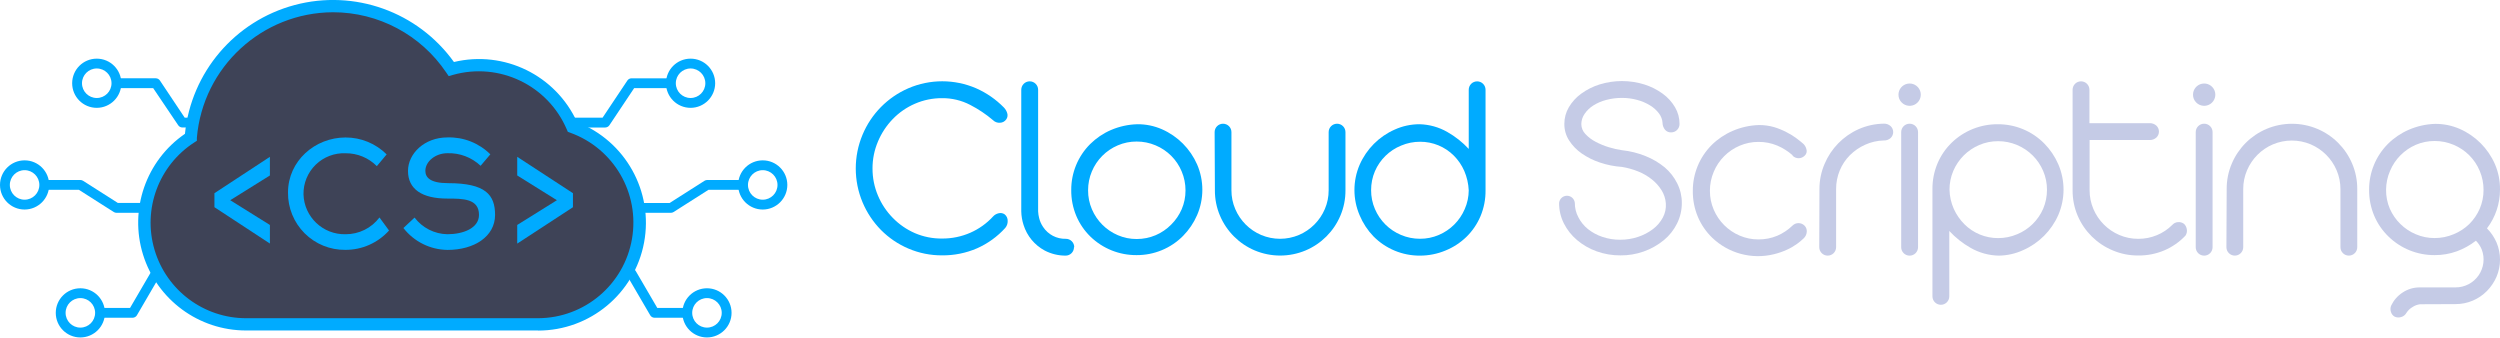
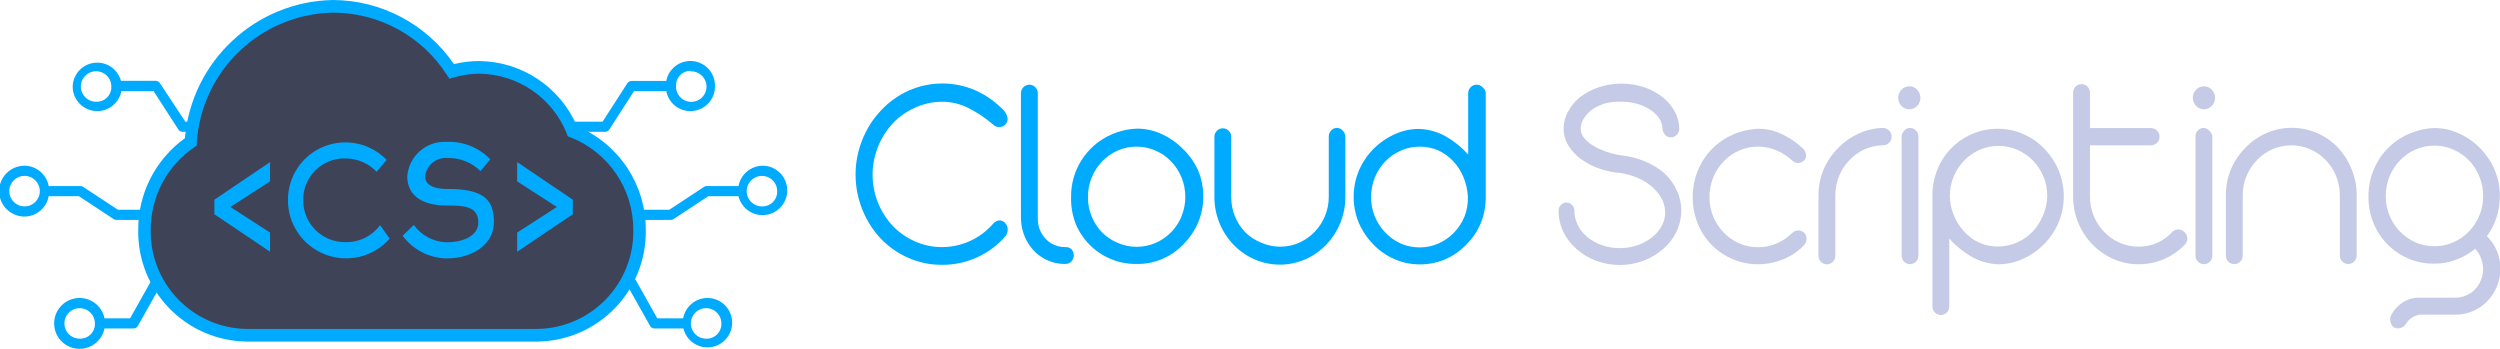
- <svg xmlns="http://www.w3.org/2000/svg" id="72484d24-06e9-4347-82cd-a2a5ebde99de" data-name="Слой 1" width="221" height="29.831" viewBox="0 0 221 29.831" version="1.1">
-   <defs id="defs71" />
-   <path d="m 16.656,23.74 h -2.881 a 0.45,0.45 0 0 0 -0.374,0.216 l -1.904,3.264 H 8.553 v 0.869 h 3.174 a 0.45,0.45 0 0 0 0.374,-0.216 l 1.904,-3.264 h 2.651 a 0.45,0.45 0 1 0 0,-0.869 z" id="path4" style="fill:#00abff;stroke-width:0.45" />
-   <path d="M 20.446,17.942 H 10.421 L 7.338,15.979 A 0.45,0.45 0 0 0 7.104,15.912 H 3.871 v 0.869 h 3.106 l 3.084,1.963 a 0.45,0.45 0 0 0 0.234,0.068 h 10.151 a 0.45,0.45 0 0 0 0,-0.869 z" id="path6" style="fill:#00abff;stroke-width:0.45" />
-   <path d="M 25.376,10.402 H 16.327 L 14.135,7.115 a 0.45,0.45 0 0 0 -0.36,-0.194 h -3.759 v 0.869 h 3.525 l 2.215,3.286 a 0.45,0.45 0 0 0 0.36,0.194 h 9.26 a 0.45,0.45 0 0 0 0,-0.869 z" id="path8" style="fill:#00abff;stroke-width:0.45" />
-   <path d="m 60.642,27.22 h -2.539 l -1.904,-3.264 a 0.45,0.45 0 0 0 -0.374,-0.216 h -2.899 a 0.45,0.45 0 1 0 0,0.869 h 2.651 l 1.904,3.264 a 0.45,0.45 0 0 0 0.374,0.216 h 2.787 z" id="path10" style="fill:#00abff;stroke-width:0.45" />
-   <path d="m 65.724,15.912 h -3.21 a 0.45,0.45 0 0 0 -0.234,0.068 l -3.084,1.963 H 49.158 a 0.45,0.45 0 0 0 0,0.869 h 10.151 a 0.45,0.45 0 0 0 0.234,-0.068 l 3.084,-1.963 h 3.097 z" id="path12" style="fill:#00abff;stroke-width:0.45" />
-   <path d="m 59.557,6.922 h -3.736 a 0.45,0.45 0 0 0 -0.36,0.194 l -2.192,3.286 h -9.044 a 0.45,0.45 0 0 0 0,0.869 h 9.282 a 0.45,0.45 0 0 0 0.36,-0.194 l 2.192,-3.286 h 3.498 z" id="path14" style="fill:#00abff;stroke-width:0.45" />
-   <path d="M 61.047,9.533 A 2.174,2.174 0 1 1 63.221,7.359 2.179,2.179 0 0 1 61.047,9.533 Z m 0,-3.48 a 1.305,1.305 0 1 0 1.305,1.305 1.305,1.305 0 0 0 -1.305,-1.305 z" id="path16" style="fill:#00abff;stroke-width:0.45" />
-   <path d="m 67.426,18.523 a 2.174,2.174 0 1 1 2.174,-2.174 2.179,2.179 0 0 1 -2.174,2.174 z m 0,-3.48 a 1.305,1.305 0 1 0 1.305,1.305 1.305,1.305 0 0 0 -1.305,-1.305 z" id="path18" style="fill:#00abff;stroke-width:0.45" />
-   <path d="m 62.496,29.831 a 2.174,2.174 0 1 1 2.174,-2.174 2.179,2.179 0 0 1 -2.174,2.174 z m 0,-3.48 a 1.305,1.305 0 1 0 1.305,1.305 1.305,1.305 0 0 0 -1.305,-1.305 z" id="path20" style="fill:#00abff;stroke-width:0.45" />
-   <path d="m 8.553,9.533 a 2.174,2.174 0 1 1 2.174,-2.174 2.179,2.179 0 0 1 -2.174,2.174 z m 0,-3.48 a 1.305,1.305 0 1 0 1.305,1.305 1.305,1.305 0 0 0 -1.305,-1.305 z" id="path22" style="fill:#00abff;stroke-width:0.45" />
-   <path d="m 2.174,18.523 a 2.174,2.174 0 1 1 2.174,-2.174 2.179,2.179 0 0 1 -2.174,2.174 z m 0,-3.48 a 1.305,1.305 0 1 0 1.305,1.305 1.305,1.305 0 0 0 -1.305,-1.305 z" id="path24" style="fill:#00abff;stroke-width:0.45" />
-   <path d="m 7.104,29.831 a 2.174,2.174 0 1 1 2.174,-2.174 2.179,2.179 0 0 1 -2.174,2.174 z m 0,-3.48 a 1.305,1.305 0 1 0 1.305,1.305 1.305,1.305 0 0 0 -1.305,-1.305 z" id="path26" style="fill:#00abff;stroke-width:0.45" />
-   <path d="M 50.612,11.221 A 9.003,9.003 0 0 0 39.894,6.103 12.605,12.605 0 0 0 16.863,12.153 9.003,9.003 0 0 0 21.752,28.669 H 47.564 A 9.003,9.003 0 0 0 50.616,11.221 Z" id="path28" style="fill:#3e4357;stroke-width:0.45" />
-   <path d="M 47.56,29.214 H 21.752 A 9.53,9.53 0 0 1 16.35,11.829 13.158,13.158 0 0 1 40.128,5.481 9.53,9.53 0 0 1 51.017,10.802 9.534,9.534 0 0 1 47.564,29.223 Z M 29.436,1.083 A 12.127,12.127 0 0 0 17.403,12.18 v 0.266 l -0.225,0.144 a 8.445,8.445 0 0 0 4.592,15.54 h 25.812 a 8.45,8.45 0 0 0 2.836,-16.395 l -0.221,-0.081 -0.095,-0.216 A 8.45,8.45 0 0 0 40.042,6.62 L 39.664,6.728 39.443,6.404 A 12.069,12.069 0 0 0 29.436,1.083 Z" id="path30" style="fill:#00abff;stroke-width:0.45" />
-   <path d="m 33.312,14.687 a 3.84,3.84 0 0 0 -2.76,-1.139 3.574,3.574 0 0 0 -3.723,3.633 3.633,3.633 0 0 0 3.718,3.525 3.723,3.723 0 0 0 2.998,-1.481 l 0.846,1.152 a 5.163,5.163 0 0 1 -3.862,1.711 5.01,5.01 0 0 1 -5.069,-5.073 c 0,-2.787 2.381,-4.862 5.087,-4.862 a 5.127,5.127 0 0 1 3.633,1.495 z" id="path32" style="fill:#00abff;stroke-width:0.45" />
-   <path d="M 39.547,22.092 A 5.01,5.01 0 0 1 35.662,20.157 l 0.986,-0.923 a 3.727,3.727 0 0 0 2.899,1.472 c 1.391,0 2.796,-0.531 2.796,-1.711 0,-1.441 -1.427,-1.441 -2.796,-1.441 -2.251,0 -3.48,-0.837 -3.48,-2.444 0,-1.531 1.454,-2.962 3.48,-2.962 a 5.145,5.145 0 0 1 3.799,1.495 l -0.86,1.013 a 4.083,4.083 0 0 0 -2.935,-1.112 c -1.062,0 -1.949,0.734 -1.949,1.558 0,0.572 0.405,1.089 2.012,1.089 3.304,0 4.151,1.026 4.151,2.809 -0.004,1.9 -1.828,3.093 -4.218,3.093 z" id="path34" style="fill:#00abff;stroke-width:0.45" />
-   <path d="M 18.956,18.316 V 17.078 L 23.859,13.863 v 1.648 l -3.507,2.188 3.507,2.188 v 1.643 z" id="path36" style="fill:#00abff;stroke-width:0.45" />
-   <path d="m 45.723,21.534 v -1.648 L 49.23,17.699 45.723,15.511 V 13.863 l 4.925,3.214 v 1.242 z" id="path38" style="fill:#00abff;stroke-width:0.45" />
-   <path d="m 77.131,14.894 a 6.064,6.064 0 0 0 0.482,2.399 6.262,6.262 0 0 0 1.31,1.967 6.181,6.181 0 0 0 1.954,1.35 5.933,5.933 0 0 0 2.404,0.477 6.118,6.118 0 0 0 2.507,-0.518 5.992,5.992 0 0 0 1.994,-1.427 0.927,0.927 0 0 1 0.491,-0.288 0.639,0.639 0 0 1 0.54,0.095 0.72,0.72 0 0 1 0.266,0.59 0.9,0.9 0 0 1 -0.216,0.612 7.41,7.41 0 0 1 -2.494,1.801 7.572,7.572 0 0 1 -3.088,0.621 7.437,7.437 0 0 1 -2.976,-0.599 7.608,7.608 0 0 1 -2.426,-1.643 7.806,7.806 0 0 1 -1.63,-2.449 7.738,7.738 0 0 1 0,-5.974 7.711,7.711 0 0 1 4.051,-4.105 7.563,7.563 0 0 1 5.987,0 7.887,7.887 0 0 1 2.458,1.702 1.202,1.202 0 0 1 0.288,0.482 0.621,0.621 0 0 1 -0.072,0.554 0.693,0.693 0 0 1 -0.563,0.311 0.788,0.788 0 0 1 -0.617,-0.23 10.57,10.57 0 0 0 -2.017,-1.35 5.276,5.276 0 0 0 -2.485,-0.594 5.933,5.933 0 0 0 -2.399,0.491 6.095,6.095 0 0 0 -1.954,1.35 6.419,6.419 0 0 0 -1.31,1.981 6.064,6.064 0 0 0 -0.486,2.395 z" id="path40" style="fill:#00abff;stroke-width:0.45" />
-   <path d="m 94.94,21.854 a 0.738,0.738 0 0 1 -0.743,0.743 3.979,3.979 0 0 1 -1.846,-0.45 3.88,3.88 0 0 1 -1.868,-2.26 4.182,4.182 0 0 1 -0.203,-1.202 V 7.935 a 0.745,0.745 0 1 1 1.49,0 V 18.685 a 2.944,2.944 0 0 0 0.086,0.576 2.408,2.408 0 0 0 0.347,0.792 2.327,2.327 0 0 0 2.017,1.058 0.738,0.738 0 0 1 0.743,0.743 z" id="path42" style="fill:#00abff;stroke-width:0.45" />
-   <path d="m 100.531,10.982 a 5.307,5.307 0 0 1 2.197,0.45 6.055,6.055 0 0 1 3.097,3.106 5.65,5.65 0 0 1 0,4.475 6.041,6.041 0 0 1 -1.238,1.837 5.726,5.726 0 0 1 -4.114,1.702 5.798,5.798 0 0 1 -4.078,-1.634 5.6,5.6 0 0 1 -1.247,-1.823 5.744,5.744 0 0 1 -0.45,-2.305 5.704,5.704 0 0 1 1.67,-4.051 5.978,5.978 0 0 1 1.846,-1.247 6.302,6.302 0 0 1 2.318,-0.509 z m -4.344,5.852 a 4.169,4.169 0 0 0 0.338,1.666 4.34,4.34 0 0 0 2.291,2.291 4.169,4.169 0 0 0 1.666,0.338 4.254,4.254 0 0 0 1.679,-0.338 4.308,4.308 0 0 0 1.377,-0.941 4.358,4.358 0 0 0 0.923,-1.35 4.178,4.178 0 0 0 0.338,-1.666 4.263,4.263 0 0 0 -0.338,-1.679 4.277,4.277 0 0 0 -2.305,-2.305 4.254,4.254 0 0 0 -1.679,-0.338 4.169,4.169 0 0 0 -1.666,0.338 4.313,4.313 0 0 0 -2.291,2.305 4.254,4.254 0 0 0 -0.333,1.661 z" id="path44" style="fill:#00abff;stroke-width:0.45" />
-   <path d="m 107.373,11.68 a 0.743,0.743 0 1 1 1.486,0 v 5.136 a 4.169,4.169 0 0 0 0.338,1.666 4.335,4.335 0 0 0 2.291,2.291 4.308,4.308 0 0 0 3.336,0 4.34,4.34 0 0 0 2.291,-2.291 4.169,4.169 0 0 0 0.338,-1.666 v -5.136 a 0.743,0.743 0 1 1 1.486,0 v 5.136 a 5.632,5.632 0 0 1 -0.45,2.251 5.776,5.776 0 0 1 -3.07,3.07 5.807,5.807 0 0 1 -4.502,0 5.776,5.776 0 0 1 -3.07,-3.07 5.627,5.627 0 0 1 -0.45,-2.251 z" id="path46" style="fill:#00abff;stroke-width:0.45" />
-   <path d="m 125.492,10.982 a 5.204,5.204 0 0 1 2.449,0.684 7.914,7.914 0 0 1 1.895,1.499 V 7.935 a 0.743,0.743 0 1 1 1.486,0 v 8.882 a 5.753,5.753 0 0 1 -0.45,2.305 5.6,5.6 0 0 1 -1.247,1.823 5.749,5.749 0 0 1 -1.846,1.202 5.852,5.852 0 0 1 -2.251,0.45 5.726,5.726 0 0 1 -4.114,-1.702 6.032,6.032 0 0 1 -1.22,-1.859 5.654,5.654 0 0 1 0,-4.475 6.05,6.05 0 0 1 3.097,-3.106 5.307,5.307 0 0 1 2.201,-0.473 z m 4.344,5.852 a 4.902,4.902 0 0 0 -0.396,-1.729 4.439,4.439 0 0 0 -0.923,-1.35 4.191,4.191 0 0 0 -2.976,-1.224 4.254,4.254 0 0 0 -1.679,0.338 4.277,4.277 0 0 0 -2.318,2.264 4.245,4.245 0 0 0 -0.338,1.679 4.16,4.16 0 0 0 0.338,1.666 4.308,4.308 0 0 0 2.305,2.291 4.254,4.254 0 0 0 1.679,0.338 4.169,4.169 0 0 0 1.666,-0.338 4.335,4.335 0 0 0 2.291,-2.291 4.169,4.169 0 0 0 0.351,-1.661 z" id="path48" style="fill:#00abff;stroke-width:0.45" />
-   <path d="m 146.969,10.861 a 1.535,1.535 0 0 0 -0.311,-0.828 2.8,2.8 0 0 0 -0.779,-0.707 4.241,4.241 0 0 0 -1.139,-0.491 5.087,5.087 0 0 0 -1.35,-0.18 5.312,5.312 0 0 0 -1.405,0.18 4.024,4.024 0 0 0 -1.139,0.491 2.629,2.629 0 0 0 -0.77,0.743 1.621,1.621 0 0 0 -0.288,0.9 1.274,1.274 0 0 0 0.36,0.878 3.295,3.295 0 0 0 0.9,0.684 6.55,6.55 0 0 0 1.166,0.482 7.09,7.09 0 0 0 1.175,0.266 7.702,7.702 0 0 1 2.075,0.518 6.383,6.383 0 0 1 1.693,0.995 4.43,4.43 0 0 1 1.107,1.414 3.79,3.79 0 0 1 0.41,1.742 4.051,4.051 0 0 1 -0.419,1.801 4.502,4.502 0 0 1 -1.166,1.477 5.969,5.969 0 0 1 -3.84,1.35 6.1,6.1 0 0 1 -2.111,-0.36 5.573,5.573 0 0 1 -1.729,-0.995 4.677,4.677 0 0 1 -1.166,-1.477 3.966,3.966 0 0 1 -0.419,-1.801 0.698,0.698 0 0 1 1.391,0 2.647,2.647 0 0 0 0.311,1.26 3.237,3.237 0 0 0 0.855,1.053 4.209,4.209 0 0 0 1.269,0.684 4.803,4.803 0 0 0 1.571,0.252 4.911,4.911 0 0 0 1.585,-0.252 4.502,4.502 0 0 0 1.31,-0.684 3.12,3.12 0 0 0 0.878,-1.022 2.291,2.291 0 0 0 0.266,-1.26 2.539,2.539 0 0 0 -0.383,-1.166 3.781,3.781 0 0 0 -0.864,-0.959 4.857,4.857 0 0 0 -1.211,-0.698 6.635,6.635 0 0 0 -1.427,-0.396 7.743,7.743 0 0 1 -1.931,-0.383 6.239,6.239 0 0 1 -1.621,-0.806 4.101,4.101 0 0 1 -1.116,-1.152 2.647,2.647 0 0 1 -0.419,-1.454 2.899,2.899 0 0 1 0.396,-1.477 3.979,3.979 0 0 1 1.094,-1.202 5.627,5.627 0 0 1 1.621,-0.815 6.685,6.685 0 0 1 3.961,0 5.627,5.627 0 0 1 1.621,0.815 3.979,3.979 0 0 1 1.094,1.202 2.899,2.899 0 0 1 0.396,1.477 0.738,0.738 0 0 1 -0.761,0.743 0.662,0.662 0 0 1 -0.518,-0.23 0.981,0.981 0 0 1 -0.225,-0.612 z" id="path50" style="fill:#c5cbe6;stroke-width:0.45" />
-   <path d="m 158.458,13.719 a 5.001,5.001 0 0 0 -1.35,-0.851 4.227,4.227 0 0 0 -1.657,-0.324 4.164,4.164 0 0 0 -1.666,0.338 4.308,4.308 0 0 0 -2.291,2.305 4.259,4.259 0 0 0 -0.338,1.679 4.169,4.169 0 0 0 0.338,1.67 4.34,4.34 0 0 0 2.291,2.291 4.155,4.155 0 0 0 1.666,0.338 4.218,4.218 0 0 0 1.657,-0.324 4.466,4.466 0 0 0 1.35,-0.9 0.752,0.752 0 0 1 1.058,0 0.693,0.693 0 0 1 0.203,0.54 0.86,0.86 0 0 1 -0.275,0.59 5.352,5.352 0 0 1 -0.59,0.491 5.1,5.1 0 0 1 -0.9,0.518 6.275,6.275 0 0 1 -1.152,0.396 5.852,5.852 0 0 1 -5.46,-1.477 5.6,5.6 0 0 1 -1.247,-1.823 5.744,5.744 0 0 1 -0.45,-2.305 5.704,5.704 0 0 1 1.666,-4.051 5.974,5.974 0 0 1 1.85,-1.247 6.302,6.302 0 0 1 2.314,-0.518 4.704,4.704 0 0 1 1.35,0.18 6.374,6.374 0 0 1 1.103,0.45 6.136,6.136 0 0 1 0.878,0.54 q 0.383,0.288 0.626,0.504 a 0.986,0.986 0 0 1 0.252,0.45 0.54,0.54 0 0 1 -0.158,0.59 0.752,0.752 0 0 1 -1.058,0 z" id="path52" style="fill:#c5cbe6;stroke-width:0.45" />
-   <path d="m 160.839,16.717 a 5.609,5.609 0 0 1 0.45,-2.219 5.852,5.852 0 0 1 3.021,-3.084 5.699,5.699 0 0 1 2.21,-0.482 0.851,0.851 0 0 1 0.612,0.216 0.725,0.725 0 0 1 0,1.053 0.851,0.851 0 0 1 -0.612,0.216 4.205,4.205 0 0 0 -1.634,0.374 4.502,4.502 0 0 0 -1.35,0.923 4.146,4.146 0 0 0 -0.9,1.35 4.241,4.241 0 0 0 -0.324,1.643 v 5.145 a 0.745,0.745 0 1 1 -1.49,0 z" id="path54" style="fill:#c5cbe6;stroke-width:0.45" />
-   <path d="m 167.826,8.367 a 0.986,0.986 0 1 1 0.288,0.698 0.945,0.945 0 0 1 -0.288,-0.698 z m 0.239,3.313 a 0.745,0.745 0 1 1 1.49,0 v 10.174 a 0.745,0.745 0 1 1 -1.49,0 z" id="path56" style="fill:#c5cbe6;stroke-width:0.45" />
-   <path d="m 176.68,22.597 a 5.19,5.19 0 0 1 -2.467,-0.68 7.869,7.869 0 0 1 -1.895,-1.499 v 5.78 a 0.745,0.745 0 1 1 -1.49,0 v -9.453 a 5.749,5.749 0 0 1 0.45,-2.305 5.605,5.605 0 0 1 1.247,-1.823 5.798,5.798 0 0 1 4.078,-1.634 5.722,5.722 0 0 1 4.114,1.706 6.041,6.041 0 0 1 1.238,1.837 5.654,5.654 0 0 1 0,4.475 6.05,6.05 0 0 1 -3.097,3.106 5.316,5.316 0 0 1 -2.179,0.491 z m -4.344,-5.852 a 4.398,4.398 0 0 0 0.383,1.729 4.614,4.614 0 0 0 0.936,1.35 4.191,4.191 0 0 0 2.976,1.224 4.259,4.259 0 0 0 1.679,-0.338 4.277,4.277 0 0 0 2.305,-2.255 4.263,4.263 0 0 0 0.338,-1.679 4.178,4.178 0 0 0 -0.338,-1.666 4.313,4.313 0 0 0 -2.305,-2.291 4.268,4.268 0 0 0 -1.679,-0.338 4.178,4.178 0 0 0 -1.67,0.338 4.344,4.344 0 0 0 -2.291,2.291 4.164,4.164 0 0 0 -0.333,1.657 z" id="path58" style="fill:#c5cbe6;stroke-width:0.45" />
-   <path d="m 183.217,7.935 a 0.745,0.745 0 1 1 1.49,0 v 2.953 h 5.303 a 0.855,0.855 0 0 1 0.612,0.216 0.725,0.725 0 0 1 0,1.058 0.855,0.855 0 0 1 -0.612,0.216 h -5.289 v 4.439 a 4.169,4.169 0 0 0 0.338,1.666 4.34,4.34 0 0 0 2.291,2.291 4.169,4.169 0 0 0 1.666,0.338 4.218,4.218 0 0 0 1.657,-0.324 4.164,4.164 0 0 0 1.35,-0.9 0.756,0.756 0 0 1 0.491,-0.252 0.774,0.774 0 0 1 0.563,0.158 0.86,0.86 0 0 1 0.239,0.482 0.765,0.765 0 0 1 -0.122,0.554 5.605,5.605 0 0 1 -1.873,1.305 5.74,5.74 0 0 1 -2.305,0.45 5.623,5.623 0 0 1 -2.251,-0.45 5.776,5.776 0 0 1 -3.097,-3.061 5.627,5.627 0 0 1 -0.45,-2.251 z" id="path60" style="fill:#c5cbe6;stroke-width:0.45" />
-   <path d="m 193.863,8.367 a 0.986,0.986 0 1 1 0.288,0.698 0.945,0.945 0 0 1 -0.288,-0.698 z m 0.239,3.313 a 0.745,0.745 0 1 1 1.49,0 v 10.174 a 0.745,0.745 0 1 1 -1.49,0 z" id="path62" style="fill:#c5cbe6;stroke-width:0.45" />
-   <path d="m 196.839,16.717 a 5.627,5.627 0 0 1 0.45,-2.251 5.771,5.771 0 0 1 3.07,-3.07 5.807,5.807 0 0 1 4.502,0 5.771,5.771 0 0 1 3.07,3.07 5.636,5.636 0 0 1 0.45,2.251 v 5.136 a 0.743,0.743 0 1 1 -1.486,0 v -5.136 a 4.169,4.169 0 0 0 -0.338,-1.666 4.34,4.34 0 0 0 -2.291,-2.291 4.308,4.308 0 0 0 -3.336,0 4.335,4.335 0 0 0 -2.291,2.291 4.169,4.169 0 0 0 -0.338,1.666 v 5.136 a 0.743,0.743 0 1 1 -1.486,0 z" id="path64" style="fill:#c5cbe6;stroke-width:0.45" />
-   <path d="m 213.927,26.896 a 1.54,1.54 0 0 0 -0.648,0.239 1.594,1.594 0 0 0 -0.554,0.527 0.743,0.743 0 0 1 -0.45,0.36 0.797,0.797 0 0 1 -0.576,-0.023 0.693,0.693 0 0 1 -0.347,-0.45 0.77,0.77 0 0 1 0.036,-0.554 2.814,2.814 0 0 1 1.008,-1.139 2.701,2.701 0 0 1 1.513,-0.45 h 3.151 a 2.471,2.471 0 0 0 2.327,-3.349 2.332,2.332 0 0 0 -0.518,-0.779 6.199,6.199 0 0 1 -1.679,0.936 5.65,5.65 0 0 1 -1.967,0.338 5.794,5.794 0 0 1 -4.096,-1.657 5.596,5.596 0 0 1 -1.247,-1.823 5.753,5.753 0 0 1 -0.45,-2.305 5.704,5.704 0 0 1 1.666,-4.051 5.969,5.969 0 0 1 1.846,-1.247 6.325,6.325 0 0 1 2.314,-0.518 5.312,5.312 0 0 1 2.197,0.45 6.05,6.05 0 0 1 3.097,3.106 5.51,5.51 0 0 1 0.45,2.251 5.614,5.614 0 0 1 -1.152,3.43 4.051,4.051 0 0 1 0.842,1.238 3.88,3.88 0 0 1 0,3.048 4.191,4.191 0 0 1 -0.842,1.247 3.894,3.894 0 0 1 -1.247,0.851 3.826,3.826 0 0 1 -1.535,0.311 z m -2.998,-10.129 a 4.16,4.16 0 0 0 0.333,1.688 4.34,4.34 0 0 0 2.291,2.251 4.164,4.164 0 0 0 1.67,0.338 4.25,4.25 0 0 0 1.679,-0.338 4.304,4.304 0 0 0 1.382,-0.9 4.349,4.349 0 0 0 0.923,-1.35 4.169,4.169 0 0 0 0.338,-1.67 4.259,4.259 0 0 0 -0.338,-1.679 4.277,4.277 0 0 0 -2.305,-2.305 4.268,4.268 0 0 0 -1.679,-0.338 4.178,4.178 0 0 0 -1.67,0.338 4.358,4.358 0 0 0 -1.35,0.923 4.304,4.304 0 0 0 -0.923,1.382 4.25,4.25 0 0 0 -0.351,1.661 z" id="path66" style="fill:#c5cbe6;stroke-width:0.45" />
+ <svg xmlns="http://www.w3.org/2000/svg" id="a97d4de8-13ef-4a3c-94af-32cfed63b5d9" data-name="cs logo" width="172" height="24" viewBox="0 0 172 24">
+   <g id="c44d8059-1723-4ec7-b45b-3bf399f9bf3e" data-name="g4">
+     <path id="346466d1-8a7e-418a-b3cf-f8800eec05bd" data-name="c23" d="M13,19.1H10.72a.34.34,0,0,0-.29.17L8.95,21.9H7.19a1.75,1.75,0,1,0,0,.7h2a.34.34,0,0,0,.29-.17l1.48-2.63H13a.35.35,0,0,0,0-.7ZM5.53,23.3a1.05,1.05,0,1,1,1-1A1,1,0,0,1,5.53,23.3Z" fill="#00abff" />
+     <path id="5cd80eb2-5d01-497d-81b7-a290d4099cc2" data-name="c22" d="M15.91,14.43H8.11l-2.4-1.58a.33.33,0,0,0-.18-.05H3.35a1.71,1.71,0,0,0-1.66-1.4,1.75,1.75,0,0,0,0,3.5,1.71,1.71,0,0,0,1.66-1.4H5.43l2.4,1.58a.33.33,0,0,0,.18.05h7.9a.35.35,0,0,0,0-.7ZM1.69,14.2a1.05,1.05,0,0,1,0-2.1,1.05,1.05,0,0,1,0,2.1Z" fill="#00abff" />
+     <path id="ad13d09b-de89-4234-9bb3-2df0d23abcdb" data-name="c21" d="M19.75,8.37h-7L11,5.72a.34.34,0,0,0-.28-.16H8.32A1.69,1.69,0,0,0,5,5.92a1.69,1.69,0,0,0,3.35.35h2.22l1.7,2.64a.34.34,0,0,0,.28.16h7.22a.35.35,0,0,0,0-.7ZM6.66,7a1.05,1.05,0,1,1,1-1A1,1,0,0,1,6.66,7Z" fill="#00abff" />
+     <path id="09fe5965-951e-49e4-8620-b9d412443ca7" data-name="c20" d="M41.92,8.91l1.7-2.64h2.22a1.69,1.69,0,0,0,3.35-.35,1.69,1.69,0,0,0-3.35-.35h-2.4a.34.34,0,0,0-.28.16l-1.7,2.64h-7a.35.35,0,0,0,0,.7h7.22A.34.34,0,0,0,41.92,8.91Zm5.59-4a1.05,1.05,0,1,1-1,1A1,1,0,0,1,47.5,4.87Z" fill="#00abff" />
+     <path id="9f179990-49ae-432c-bddf-e7bd0e465a83" data-name="c19" d="M52.47,11.4a1.71,1.71,0,0,0-1.66,1.4H48.63a.33.33,0,0,0-.18.05l-2.4,1.58h-7.8a.35.35,0,0,0,0,.7h7.9a.33.33,0,0,0,.18-.05l2.4-1.58h2.08a1.7,1.7,0,1,0,1.66-2.1Zm0,2.8a1.05,1.05,0,1,1,1-1A1,1,0,0,1,52.47,14.2Z" fill="#00abff" />
+     <path id="680a8acc-9434-4f38-9a2e-855452c99970" data-name="c18" d="M48.63,20.5A1.71,1.71,0,0,0,47,21.9H45.22l-1.48-2.63a.34.34,0,0,0-.29-.17H41.19a.35.35,0,0,0,0,.7h2.06l1.48,2.63a.34.34,0,0,0,.29.17h2a1.7,1.7,0,1,0,1.66-2.1Zm0,2.8a1.05,1.05,0,1,1,1-1A1,1,0,0,1,48.63,23.3Z" fill="#00abff" />
+   </g>
+   <path id="4fb46777-7537-4778-909e-1f4043184a7a" data-name="back" d="M39.38,9a7,7,0,0,0-6.44-4.39,6.78,6.78,0,0,0-1.9.27A9.73,9.73,0,0,0,22.91.44a10,10,0,0,0-9.78,9.33,7.29,7.29,0,0,0-3.19,6.07,7.12,7.12,0,0,0,7,7.23H37a7.12,7.12,0,0,0,7-7.23A7.23,7.23,0,0,0,39.38,9Z" fill="#3e4357" />
+   <path id="b654e7ca-81c4-4d3c-9ad6-7968561098d0" data-name="contur" d="M37,23.5H16.93a7.56,7.56,0,0,1-7.42-7.67,7.72,7.72,0,0,1,3.21-6.32A10.42,10.42,0,0,1,22.91,0a10.14,10.14,0,0,1,8.32,4.41,7.19,7.19,0,0,1,1.73-.21A7.4,7.4,0,0,1,39.7,8.69a7.69,7.69,0,0,1,4.73,7.15A7.55,7.55,0,0,1,37,23.5ZM22.91.87A9.57,9.57,0,0,0,13.54,9.8l0,.21-.17.12a6.84,6.84,0,0,0-3,5.7,6.7,6.7,0,0,0,6.57,6.8H37a6.7,6.7,0,0,0,6.57-6.8,6.81,6.81,0,0,0-4.34-6.39l-.17-.06L39,9.2a6.57,6.57,0,0,0-6-4.13,6.38,6.38,0,0,0-1.79.26l-.29.09-.17-.26A9.31,9.31,0,0,0,22.91.87Z" fill="#00abff" />
+   <g id="e5e755eb-d7c0-44dd-9790-f3e3955c4d16" data-name="g3">
+     <path id="9d56ddaa-32dd-4447-a8b9-889d4c66a654" data-name="c18" d="M23.77,16.66a2.87,2.87,0,0,1-2.91-2.84,2.83,2.83,0,0,1,2.9-2.92,2.94,2.94,0,0,1,2.15.92L26.6,11a3.95,3.95,0,0,0-6.79,2.71,4,4,0,0,0,7,2.71l-.66-.93A2.87,2.87,0,0,1,23.77,16.66Z" fill="#00abff" />
+     <path id="a3ce2120-0b2e-44e5-90c2-32a705e9201b" data-name="c17" d="M30.82,13c-1.25,0-1.57-.42-1.57-.88a1.43,1.43,0,0,1,1.52-1.25,3.12,3.12,0,0,1,2.29.9l.67-.81a3.93,3.93,0,0,0-3-1.2,2.57,2.57,0,0,0-2.71,2.38c0,1.29,1,2,2.71,2,1.06,0,2.18,0,2.18,1.16,0,.95-1.09,1.37-2.18,1.37a2.88,2.88,0,0,1-2.26-1.19l-.77.74a3.86,3.86,0,0,0,3,1.56c1.86,0,3.28-1,3.28-2.48S33.39,13,30.82,13Z" fill="#00abff" />
+     <polygon id="b78a3094-2437-40f7-baef-961668631603" data-name="c16" points="14.75 14.74 18.58 17.32 18.58 16 15.85 14.24 18.58 12.48 18.58 11.15 14.75 13.74 14.75 14.74" fill="#00abff" />
+     <polygon id="32562a4f-b8b9-4edc-9436-00f3074dabb3" data-name="c15" points="35.58 11.15 35.58 12.48 38.31 14.24 35.58 16 35.58 17.32 39.41 14.74 39.41 13.74 35.58 11.15" fill="#00abff" />
+   </g>
+   <g id="64ff538a-288e-41f5-bfea-f3fd95e09bdf" data-name="g2">
+     <path id="2068171a-9e59-429d-81be-e1ce2b64cc68" data-name="c15" d="M68.7,15.17a.72.72,0,0,0-.38.23A4.65,4.65,0,0,1,64.8,17a4.49,4.49,0,0,1-1.87-.4,4.8,4.8,0,0,1-1.52-1.07,5.15,5.15,0,0,1-1-5.44,5.18,5.18,0,0,1,1-1.59,4.74,4.74,0,0,1,1.52-1.08A4.49,4.49,0,0,1,64.8,7a4,4,0,0,1,1.92.48A8.21,8.21,0,0,1,68.3,8.55a.6.6,0,0,0,.49.19.54.54,0,0,0,.44-.25A.51.51,0,0,0,69.29,8a1,1,0,0,0-.22-.39,6.14,6.14,0,0,0-1.91-1.37,5.71,5.71,0,0,0-4.66,0A6,6,0,0,0,60.6,7.61a6.3,6.3,0,0,0-1.27,2,6.42,6.42,0,0,0,0,4.81,6.3,6.3,0,0,0,1.27,2,5.91,5.91,0,0,0,1.89,1.32,5.63,5.63,0,0,0,2.32.48,5.74,5.74,0,0,0,4.35-1.95.72.72,0,0,0,.17-.49.59.59,0,0,0-.21-.47A.48.48,0,0,0,68.7,15.17Z" fill="#00abff" />
+     <path id="fe912293-9f62-452a-92f2-8ca4c76dae1f" data-name="c14" d="M73.3,17a1.85,1.85,0,0,1-1-.27,1.94,1.94,0,0,1-.58-.58,2,2,0,0,1-.27-.64A2.44,2.44,0,0,1,71.4,15V6.38A.59.59,0,0,0,71.23,6a.57.57,0,0,0-.82,0,.59.59,0,0,0-.17.42V15a3.47,3.47,0,0,0,.16,1,3.17,3.17,0,0,0,.52,1,2.91,2.91,0,0,0,2.38,1.16.55.55,0,0,0,.41-.17.62.62,0,0,0,0-.85A.55.55,0,0,0,73.3,17Z" fill="#00abff" />
+     <path id="15b8e443-5fb1-441c-9ef2-f56cf9cd4724" data-name="c13" d="M81.37,10.23a4.74,4.74,0,0,0-1.43-1,4,4,0,0,0-1.71-.38,4.79,4.79,0,0,0-1.8.42,4.63,4.63,0,0,0-2.74,4.28A4.76,4.76,0,0,0,74,15.38a4.47,4.47,0,0,0,2.4,2.43,4.39,4.39,0,0,0,1.75.35A4.3,4.3,0,0,0,80,17.8a4.46,4.46,0,0,0,1.43-1,4.87,4.87,0,0,0,1-1.48,4.69,4.69,0,0,0,0-3.6A4.87,4.87,0,0,0,81.37,10.23Zm-.07,4.64a3.51,3.51,0,0,1-.72,1.1,3.35,3.35,0,0,1-1.07.74,3.22,3.22,0,0,1-1.31.27,3.15,3.15,0,0,1-1.3-.27A3.38,3.38,0,0,1,75.83,16a3.5,3.5,0,0,1-.72-1.1,3.45,3.45,0,0,1-.26-1.34,3.52,3.52,0,0,1,.26-1.35,3.48,3.48,0,0,1,.72-1.11,3.38,3.38,0,0,1,1.06-.74,3.15,3.15,0,0,1,1.3-.27,3.22,3.22,0,0,1,1.31.27,3.35,3.35,0,0,1,1.07.74,3.49,3.49,0,0,1,.72,1.11,3.53,3.53,0,0,1,.26,1.35A3.46,3.46,0,0,1,81.29,14.87Z" fill="#00abff" />
+     <path id="75791a49-de0c-45b7-abd8-7b0f8ba55ac8" data-name="c12" d="M92,8.8a.55.55,0,0,0-.41.17.59.59,0,0,0-.17.42v4.13a3.45,3.45,0,0,1-.26,1.34,3.51,3.51,0,0,1-.72,1.1,3.39,3.39,0,0,1-1.06.74,3.25,3.25,0,0,1-2.6,0A3.38,3.38,0,0,1,85.69,16a3.51,3.51,0,0,1-.72-1.1,3.45,3.45,0,0,1-.26-1.34V9.4A.59.59,0,0,0,84.54,9a.57.57,0,0,0-.82,0,.59.59,0,0,0-.17.42v4.13a4.73,4.73,0,0,0,1.32,3.29,4.53,4.53,0,0,0,1.43,1,4.38,4.38,0,0,0,3.51,0,4.54,4.54,0,0,0,1.43-1,4.73,4.73,0,0,0,1.32-3.29V9.4A.59.59,0,0,0,92.39,9,.55.55,0,0,0,92,8.8Z" fill="#00abff" />
+     <path id="61e5d23a-0432-4a2e-aab9-e17c5f679320" data-name="c11" d="M102,6a.57.57,0,0,0-.82,0,.59.59,0,0,0-.17.42v4.21a6.19,6.19,0,0,0-1.48-1.21,4,4,0,0,0-1.9-.55,4,4,0,0,0-1.71.38,4.74,4.74,0,0,0-1.43,1,4.89,4.89,0,0,0-1,1.49,4.69,4.69,0,0,0,0,3.6,4.87,4.87,0,0,0,1,1.48,4.46,4.46,0,0,0,1.43,1,4.3,4.3,0,0,0,1.77.37,4.41,4.41,0,0,0,1.74-.35,4.46,4.46,0,0,0,1.44-1,4.51,4.51,0,0,0,1-1.47,4.76,4.76,0,0,0,.35-1.85V6.38A.59.59,0,0,0,102,6Zm-1.25,8.91a3.51,3.51,0,0,1-.72,1.1,3.39,3.39,0,0,1-1.06.74,3.15,3.15,0,0,1-1.3.27,3.22,3.22,0,0,1-1.31-.27A3.35,3.35,0,0,1,95.31,16a3.49,3.49,0,0,1-.72-1.1,3.44,3.44,0,0,1-.26-1.34,3.52,3.52,0,0,1,.26-1.35,3.47,3.47,0,0,1,.72-1.11,3.35,3.35,0,0,1,1.07-.74,3.22,3.22,0,0,1,1.31-.27,3.14,3.14,0,0,1,1.27.26,3.25,3.25,0,0,1,1,.72,3.58,3.58,0,0,1,.72,1.1,4.05,4.05,0,0,1,.31,1.39A3.45,3.45,0,0,1,100.77,14.87Z" fill="#00abff" />
+   </g>
+   <g id="96fbe0a7-0c09-4bdf-993e-b31d84d3f0b3" data-name="g1">
+     <path id="96e52468-be26-4db2-ae97-225f8a96dd9b" data-name="c11" d="M114.5,11.91a4.93,4.93,0,0,0-1.32-.8,5.83,5.83,0,0,0-1.62-.42,5.36,5.36,0,0,1-.92-.21,5,5,0,0,1-.91-.39,2.58,2.58,0,0,1-.7-.55,1,1,0,0,1-.28-.7A1.33,1.33,0,0,1,109,8.1a2.08,2.08,0,0,1,.6-.6,3.08,3.08,0,0,1,.89-.4A4,4,0,0,1,111.57,7a3.84,3.84,0,0,1,1.06.14,3.24,3.24,0,0,1,.89.4,2.21,2.21,0,0,1,.61.57,1.26,1.26,0,0,1,.24.67.8.8,0,0,0,.18.49.51.51,0,0,0,.4.18.55.55,0,0,0,.41-.17.59.59,0,0,0,.17-.42,2.39,2.39,0,0,0-.31-1.19,3.17,3.17,0,0,0-.85-1A4.33,4.33,0,0,0,113.11,6,5,5,0,0,0,110,6a4.33,4.33,0,0,0-1.26.66,3.17,3.17,0,0,0-.85,1,2.39,2.39,0,0,0-.31,1.19,2.18,2.18,0,0,0,.33,1.17,3.25,3.25,0,0,0,.87.93,4.8,4.8,0,0,0,1.26.65,5.85,5.85,0,0,0,1.5.31,5,5,0,0,1,1.11.32,3.75,3.75,0,0,1,.94.56,3,3,0,0,1,.67.77,2.09,2.09,0,0,1,.3.94,1.9,1.9,0,0,1-.21,1,2.49,2.49,0,0,1-.68.82,3.47,3.47,0,0,1-1,.55,3.71,3.71,0,0,1-1.23.2,3.63,3.63,0,0,1-1.22-.2,3.24,3.24,0,0,1-1-.55,2.58,2.58,0,0,1-.66-.82,2.19,2.19,0,0,1-.24-1,.55.55,0,0,0-.16-.4.53.53,0,0,0-.77,0,.55.55,0,0,0-.16.4,3.28,3.28,0,0,0,.33,1.45,3.75,3.75,0,0,0,.91,1.19,4.31,4.31,0,0,0,1.34.8,4.61,4.61,0,0,0,1.64.29,4.47,4.47,0,0,0,1.64-.3,4.56,4.56,0,0,0,1.34-.8,3.62,3.62,0,0,0,.91-1.19,3.34,3.34,0,0,0,.33-1.46,3.14,3.14,0,0,0-.32-1.4A3.54,3.54,0,0,0,114.5,11.91Z" fill="#c5cbe6" />
+     <path id="710cb7ae-70b8-40a5-bc6f-ea7575b89696" data-name="c10" d="M123.71,15.86a.55.55,0,0,0-.41.17,3.47,3.47,0,0,1-1.06.72,3.19,3.19,0,0,1-1.29.26,3.14,3.14,0,0,1-1.3-.27,3.37,3.37,0,0,1-1.06-.74,3.5,3.5,0,0,1-.72-1.1,3.45,3.45,0,0,1-.26-1.34,3.53,3.53,0,0,1,.26-1.35,3.48,3.48,0,0,1,.72-1.11,3.38,3.38,0,0,1,1.06-.74,3.15,3.15,0,0,1,1.3-.27,3.2,3.2,0,0,1,1.29.26,3.87,3.87,0,0,1,1.06.69.57.57,0,0,0,.82,0,.44.44,0,0,0,.12-.47.8.8,0,0,0-.2-.36q-.19-.17-.49-.41a4.75,4.75,0,0,0-.68-.43A4.86,4.86,0,0,0,122,9a3.55,3.55,0,0,0-1-.14,4.78,4.78,0,0,0-1.8.41,4.57,4.57,0,0,0-2.39,2.47,4.7,4.7,0,0,0-.35,1.81,4.76,4.76,0,0,0,.35,1.85,4.47,4.47,0,0,0,2.4,2.43,4.39,4.39,0,0,0,1.75.35,4.34,4.34,0,0,0,1.07-.13,4.77,4.77,0,0,0,.9-.32,3.94,3.94,0,0,0,.69-.42,4.2,4.2,0,0,0,.46-.4.7.7,0,0,0,.21-.47.57.57,0,0,0-.16-.43A.55.55,0,0,0,123.71,15.86Z" fill="#c5cbe6" />
+     <path id="6296467b-9a48-4b8e-a64d-7c569ef3adbf" data-name="c9" d="M129.59,8.8a4.31,4.31,0,0,0-1.72.39,4.53,4.53,0,0,0-1.41,1,4.72,4.72,0,0,0-1,1.48,4.65,4.65,0,0,0-.35,1.79v4.13a.59.59,0,0,0,.17.42.57.57,0,0,0,.82,0,.59.59,0,0,0,.17-.42V13.45a3.51,3.51,0,0,1,.25-1.32,3.35,3.35,0,0,1,.7-1.09,3.51,3.51,0,0,1,1-.74,3.18,3.18,0,0,1,1.27-.3.65.65,0,0,0,.48-.17.6.6,0,0,0,0-.85A.65.65,0,0,0,129.59,8.8Z" fill="#c5cbe6" />
+     <path id="fb163f70-c7e0-4dc7-9abb-26639ec879b5" data-name="c8" d="M131.36,8.8A.55.55,0,0,0,131,9a.59.59,0,0,0-.17.42v8.19A.59.59,0,0,0,131,18a.57.57,0,0,0,.82,0,.59.59,0,0,0,.17-.42V9.4a.59.59,0,0,0-.17-.42A.55.55,0,0,0,131.36,8.8Z" fill="#c5cbe6" />
+     <path id="56d37d69-f1d9-42d7-b531-ef0ce60a971d" data-name="c7" d="M131.36,5.94a.73.73,0,0,0-.54.23.81.81,0,0,0,0,1.12.75.75,0,0,0,1.08,0,.81.81,0,0,0,0-1.12A.72.72,0,0,0,131.36,5.94Z" fill="#c5cbe6" />
+     <path id="7c4ad9c1-bf3c-4c1e-9a15-67a763e74554" data-name="c6" d="M140.65,10.23a4.47,4.47,0,0,0-1.43-1,4.31,4.31,0,0,0-1.77-.37,4.4,4.4,0,0,0-1.75.35,4.48,4.48,0,0,0-2.4,2.43,4.76,4.76,0,0,0-.35,1.85v7.59a.59.59,0,0,0,.17.42.57.57,0,0,0,.82,0,.59.59,0,0,0,.17-.42V16.42a6.16,6.16,0,0,0,1.48,1.21,3.94,3.94,0,0,0,1.9.55,4,4,0,0,0,1.71-.38,4.75,4.75,0,0,0,1.43-1,4.89,4.89,0,0,0,1-1.49,4.69,4.69,0,0,0,0-3.6A4.87,4.87,0,0,0,140.65,10.23Zm-.1,4.61a3.48,3.48,0,0,1-.72,1.11,3.35,3.35,0,0,1-1.07.74,3.22,3.22,0,0,1-1.31.27,3.14,3.14,0,0,1-1.27-.26,3.24,3.24,0,0,1-1-.72,3.72,3.72,0,0,1-.73-1.1,3.64,3.64,0,0,1-.3-1.39,3.45,3.45,0,0,1,.26-1.34,3.49,3.49,0,0,1,.72-1.1,3.39,3.39,0,0,1,1.06-.74,3.16,3.16,0,0,1,1.3-.27,3.23,3.23,0,0,1,1.31.27,3.36,3.36,0,0,1,1.07.74,3.51,3.51,0,0,1,.72,1.1,3.46,3.46,0,0,1,.26,1.34A3.53,3.53,0,0,1,140.55,14.84Z" fill="#c5cbe6" />
+     <path id="698e5a51-b5e5-4e26-a922-d78286fcfada" data-name="c5" d="M150.24,15.92a.59.59,0,0,0-.44-.13.58.58,0,0,0-.38.2,3.24,3.24,0,0,1-1,.72,3.19,3.19,0,0,1-1.29.26,3.15,3.15,0,0,1-1.3-.27,3.38,3.38,0,0,1-1.06-.74,3.5,3.5,0,0,1-.72-1.1,3.45,3.45,0,0,1-.26-1.34V10h4.13a.65.65,0,0,0,.48-.17.6.6,0,0,0,0-.85.65.65,0,0,0-.48-.17h-4.13V6.38a.59.59,0,0,0-.17-.42.57.57,0,0,0-.82,0,.59.59,0,0,0-.17.42v7.14a4.73,4.73,0,0,0,1.32,3.29,4.53,4.53,0,0,0,1.43,1,4.25,4.25,0,0,0,1.76.37,4.36,4.36,0,0,0,3.25-1.43.63.63,0,0,0,.09-.44A.7.7,0,0,0,150.24,15.92Z" fill="#c5cbe6" />
+     <path id="ffbaf70d-36c7-4768-8ba2-c68b930e18e6" data-name="c4" d="M151.63,5.94a.73.73,0,0,0-.54.23.81.81,0,0,0,0,1.12.75.75,0,0,0,1.08,0,.81.81,0,0,0,0-1.12A.72.72,0,0,0,151.63,5.94Z" fill="#c5cbe6" />
+     <path id="de3742ac-2245-40af-9076-ff67fc9b4554" data-name="c3" d="M151.63,8.8a.55.55,0,0,0-.41.17.59.59,0,0,0-.17.42v8.19a.59.59,0,0,0,.17.42.57.57,0,0,0,.82,0,.59.59,0,0,0,.17-.42V9.4A.59.59,0,0,0,152,9,.55.55,0,0,0,151.63,8.8Z" fill="#c5cbe6" />
+     <path id="ae69e459-e057-458b-a079-55fc752e0ac1" data-name="c2" d="M160.86,10.16a4.55,4.55,0,0,0-1.43-1,4.38,4.38,0,0,0-3.51,0,4.54,4.54,0,0,0-1.43,1,4.71,4.71,0,0,0-1,1.48,4.66,4.66,0,0,0-.35,1.81v4.13a.59.59,0,0,0,.17.42.57.57,0,0,0,.82,0,.59.59,0,0,0,.17-.42V13.45a3.45,3.45,0,0,1,.26-1.34,3.51,3.51,0,0,1,.72-1.1,3.38,3.38,0,0,1,1.06-.74,3.25,3.25,0,0,1,2.6,0A3.39,3.39,0,0,1,160,11a3.51,3.51,0,0,1,.72,1.1,3.45,3.45,0,0,1,.26,1.34v4.13a.59.59,0,0,0,.17.42.57.57,0,0,0,.82,0,.59.59,0,0,0,.17-.42V13.45a4.67,4.67,0,0,0-.35-1.81A4.73,4.73,0,0,0,160.86,10.16Z" fill="#c5cbe6" />
+     <path id="59071447-8df3-454c-83f1-767ba8032f56" data-name="c1" d="M171.1,16.25a4.54,4.54,0,0,0,.66-1.28,4.66,4.66,0,0,0,.23-1.48,4.56,4.56,0,0,0-.36-1.81,4.89,4.89,0,0,0-1-1.49,4.75,4.75,0,0,0-1.43-1,4,4,0,0,0-1.71-.38,4.79,4.79,0,0,0-1.8.42,4.57,4.57,0,0,0-2.39,2.47,4.7,4.7,0,0,0-.35,1.81,4.76,4.76,0,0,0,.35,1.85,4.47,4.47,0,0,0,2.4,2.43,4.39,4.39,0,0,0,1.75.35,4.27,4.27,0,0,0,1.53-.27,4.78,4.78,0,0,0,1.31-.75,1.88,1.88,0,0,1,.4.63,2.06,2.06,0,0,1,0,1.52,2,2,0,0,1-.41.64,1.92,1.92,0,0,1-.62.42,1.85,1.85,0,0,1-.75.15h-2.47a2,2,0,0,0-1.18.36,2.24,2.24,0,0,0-.78.92.64.64,0,0,0,0,.44.56.56,0,0,0,.27.35.6.6,0,0,0,.45,0,.58.58,0,0,0,.34-.29,1.26,1.26,0,0,1,.43-.42,1.17,1.17,0,0,1,.5-.19h2.47a2.9,2.9,0,0,0,1.2-.25,3,3,0,0,0,1-.69,3.38,3.38,0,0,0,.65-1,3.22,3.22,0,0,0,0-2.45A3.25,3.25,0,0,0,171.1,16.25Zm-.52-1.42a3.51,3.51,0,0,1-.72,1.1,3.34,3.34,0,0,1-1.07.74,3.21,3.21,0,0,1-1.31.27,3.15,3.15,0,0,1-1.3-.27,3.37,3.37,0,0,1-1.06-.74,3.5,3.5,0,0,1-.72-1.1,3.45,3.45,0,0,1-.26-1.34,3.52,3.52,0,0,1,.26-1.35,3.47,3.47,0,0,1,.72-1.11,3.39,3.39,0,0,1,1.06-.74,3.16,3.16,0,0,1,1.3-.27,3.23,3.23,0,0,1,1.31.27,3.36,3.36,0,0,1,1.07.74,3.48,3.48,0,0,1,.72,1.11,3.53,3.53,0,0,1,.26,1.35A3.45,3.45,0,0,1,170.58,14.83Z" fill="#c5cbe6" />
+   </g>
</svg>
